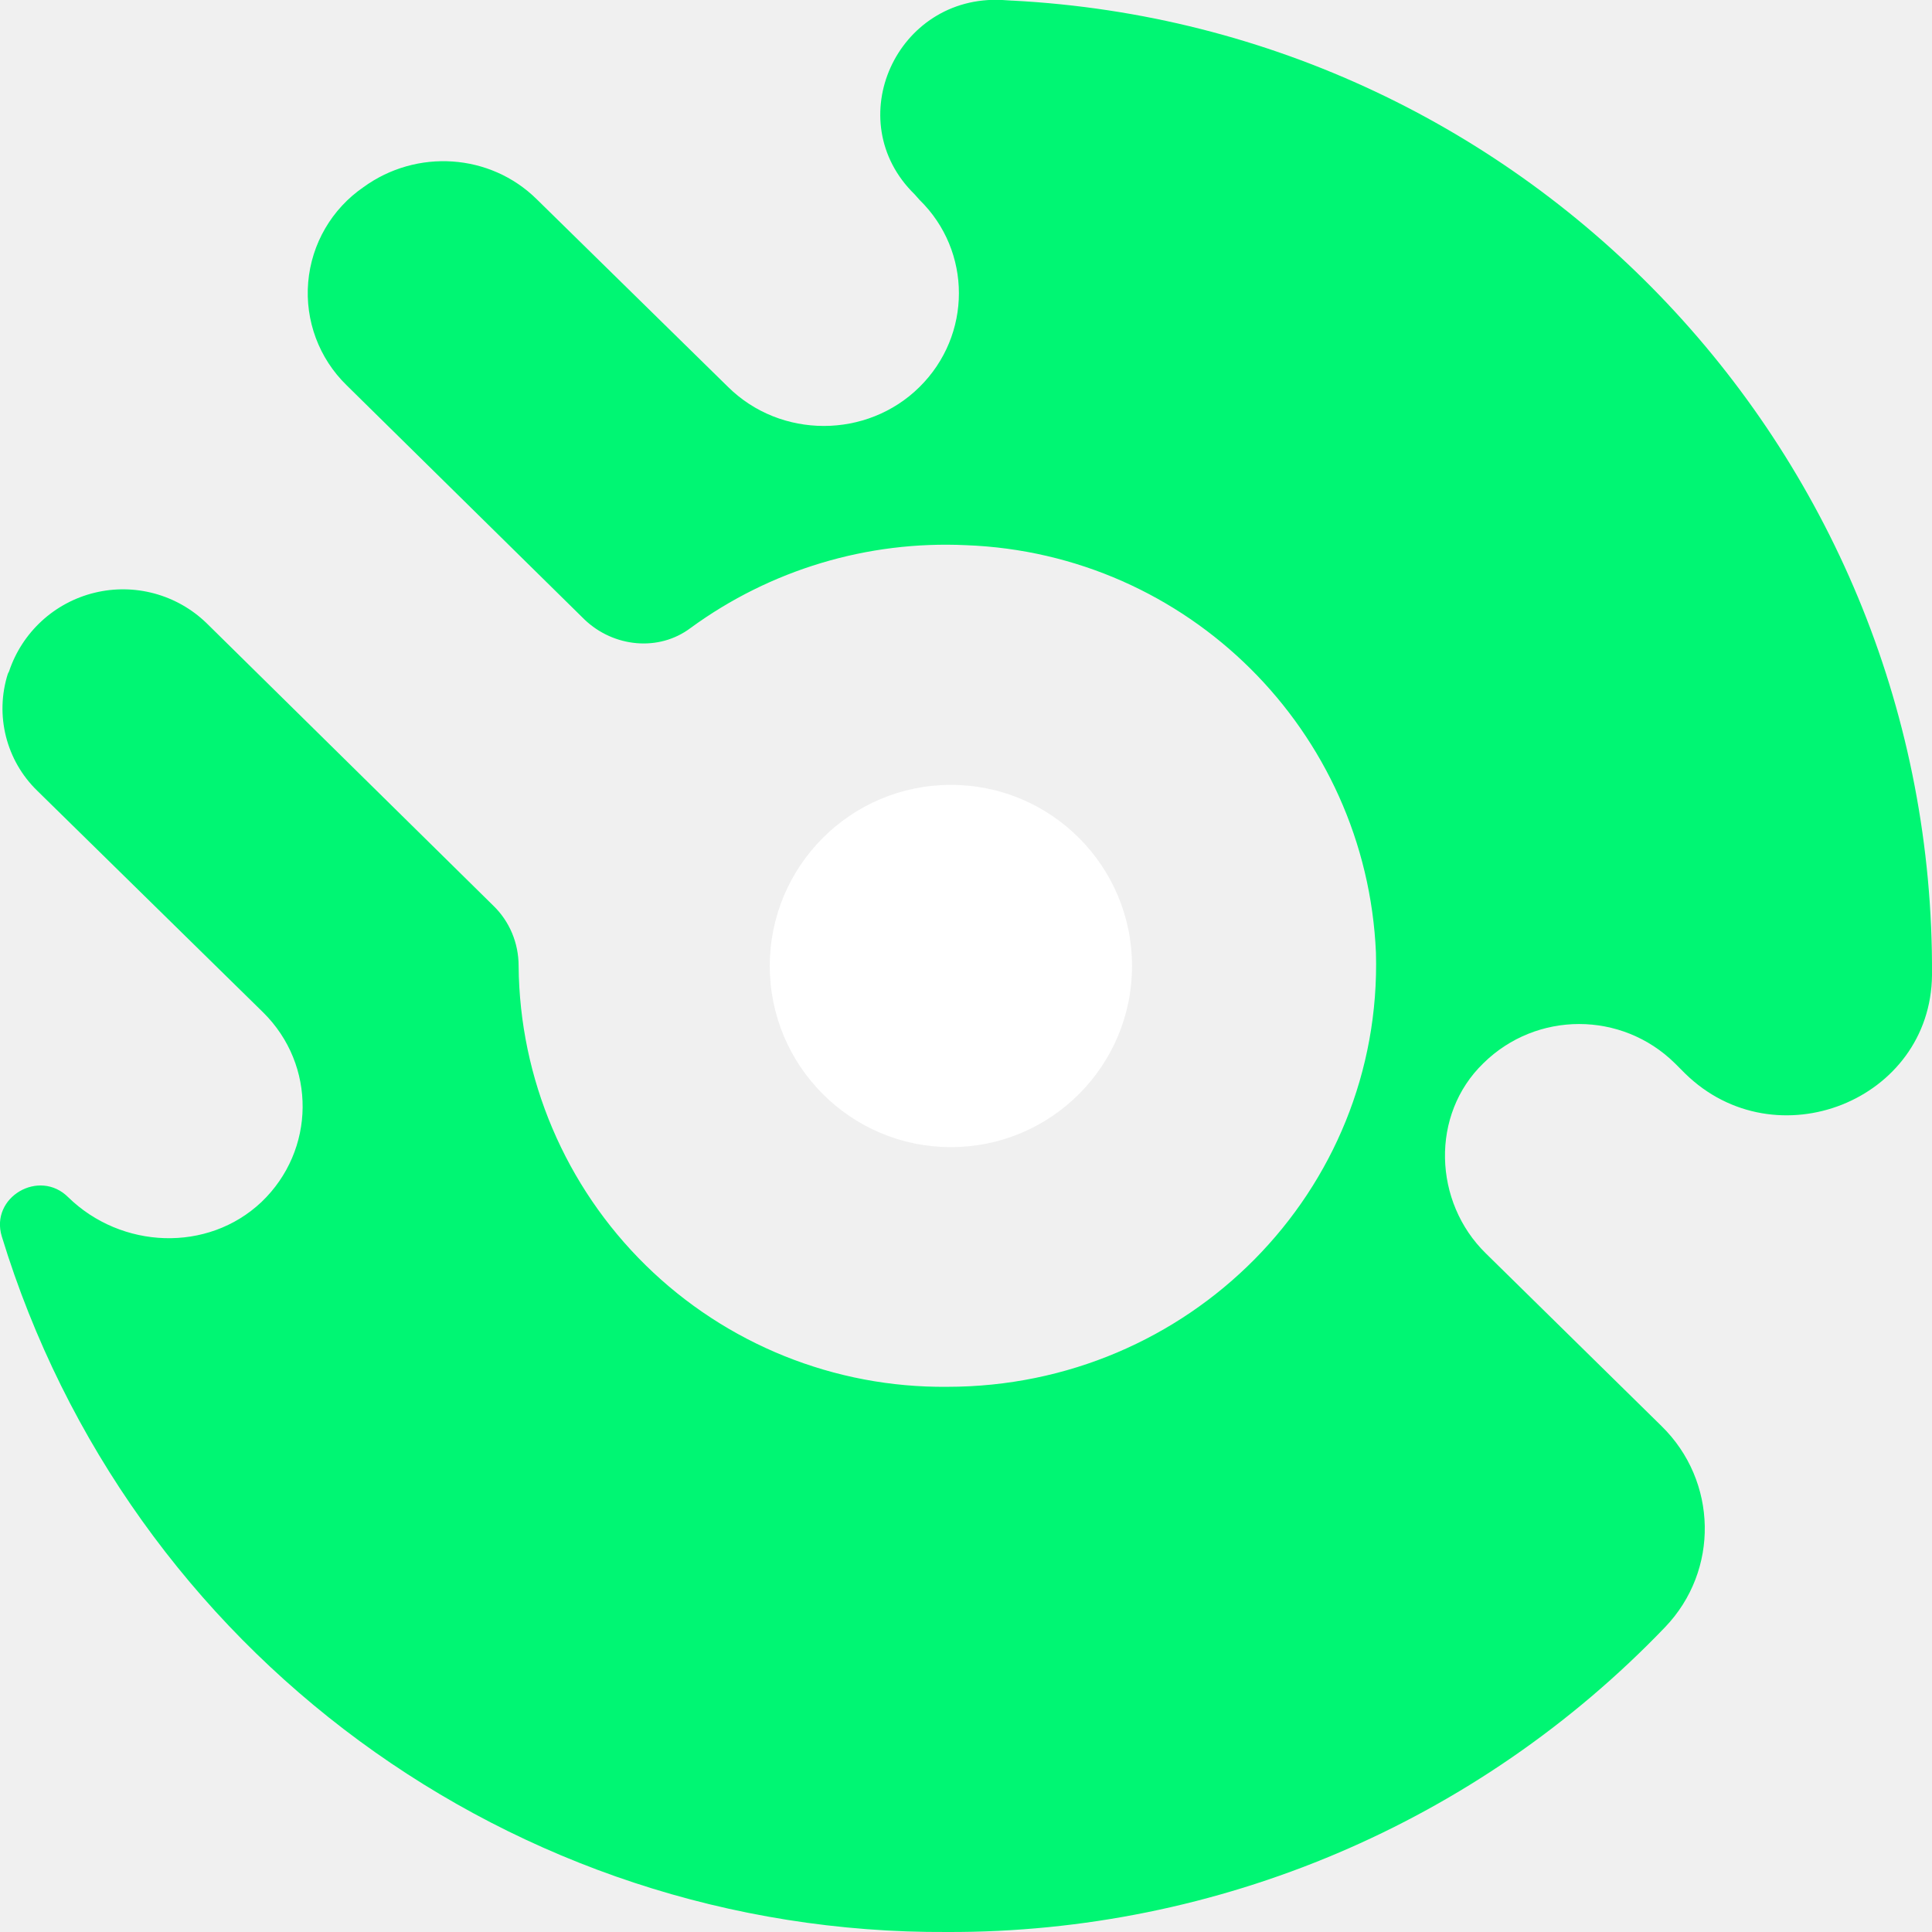
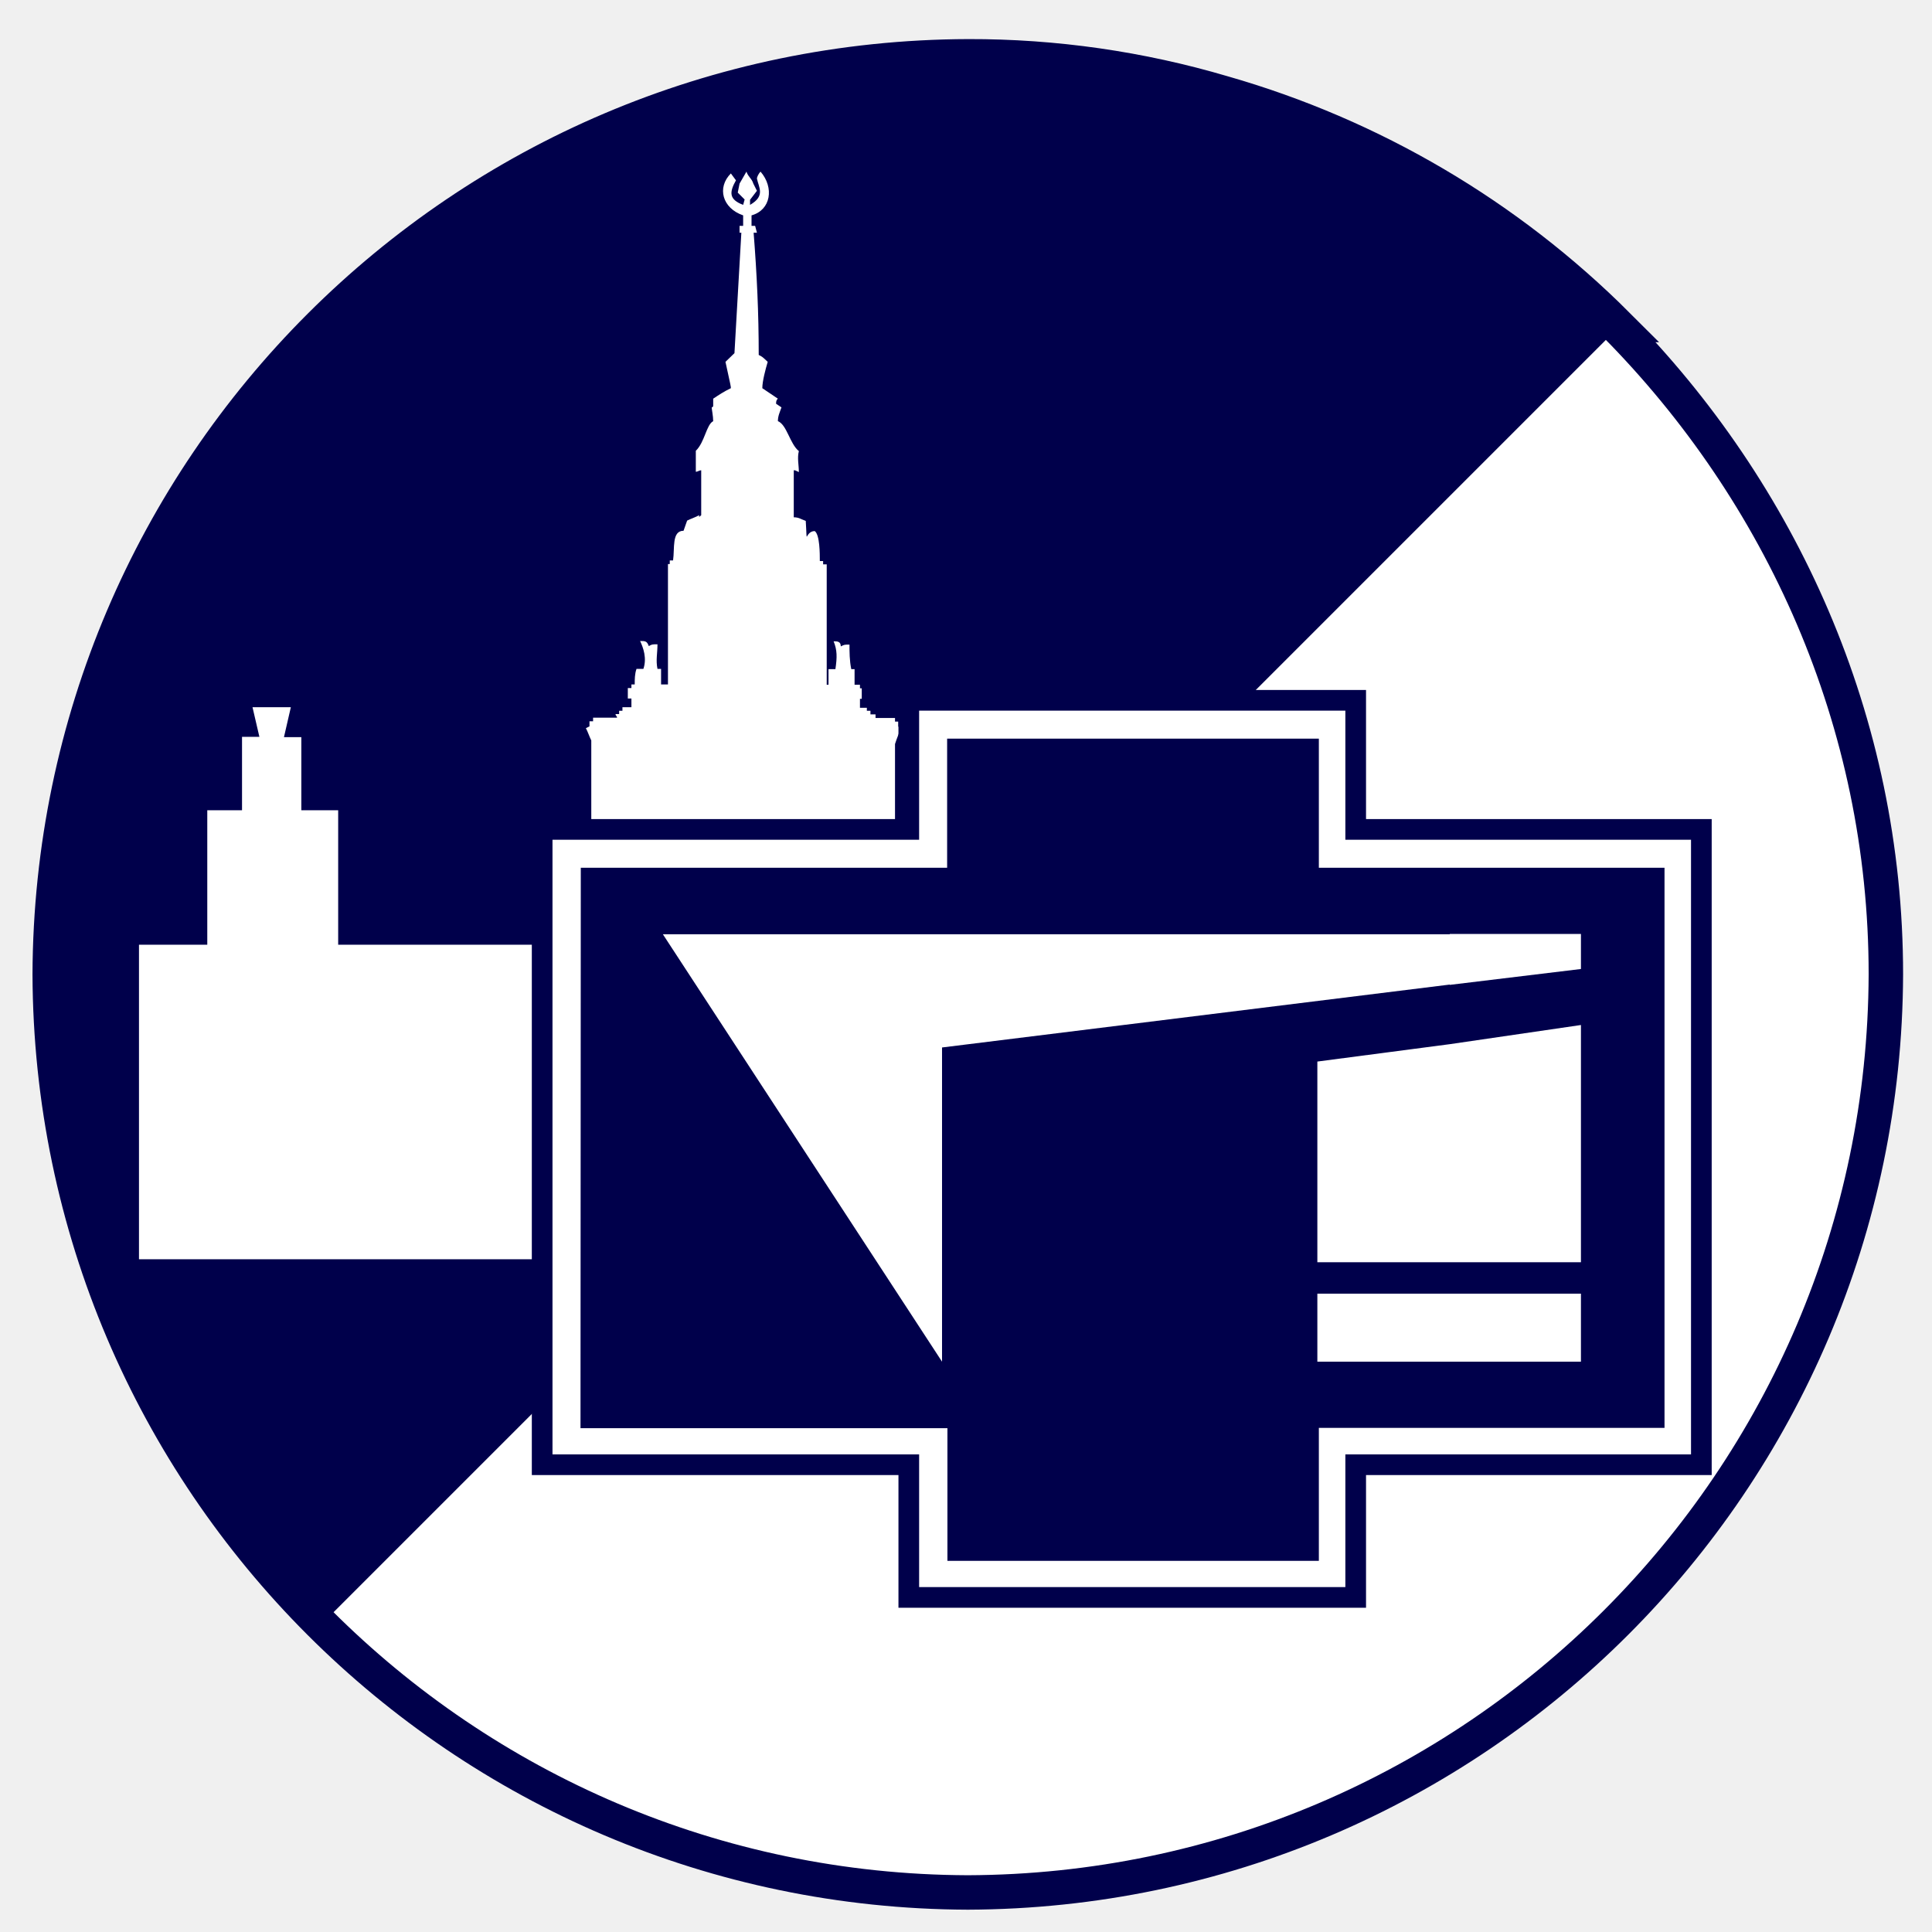
- <svg xmlns="http://www.w3.org/2000/svg" viewBox="0 0 32 32">
-   <path fill="#00F673" d="M16.77.01A16.07 16.07 0 0 1 32 16.15c-.02 2.08-2.59 3.1-4.09 1.63l-.17-.17a2.26 2.26 0 0 0-3.17 0c-.88.85-.83 2.3.04 3.15l2.91 2.86c.93.91.96 2.39.06 3.33A16.4 16.4 0 0 1 15.69 32 16.28 16.28 0 0 1 .03 20.48c-.2-.65.62-1.13 1.1-.65.88.86 2.31.92 3.2.08.9-.86.91-2.27.03-3.14L.62 13.1a1.9 1.9 0 0 1-.49-1.94l.02-.04a1.99 1.99 0 0 1 3.27-.8L8.17 15c.27.26.42.62.42 1a7.03 7.03 0 0 0 7.1 6.97c4 0 7.21-3.24 7.1-7.19A7.06 7.06 0 0 0 16 9.03a7.16 7.16 0 0 0-4.56 1.37c-.53.4-1.28.32-1.76-.14L5.74 6.38a2.13 2.13 0 0 1 .28-3.28c.88-.64 2.1-.56 2.87.2l3.17 3.11c.87.86 2.3.86 3.17 0 .87-.86.87-2.25 0-3.1l-.08-.09C13.9 2 14.85-.09 16.6 0l.16.01Z" />
-   <path fill="#fff" d="M18.75 16a3 3 0 1 1-6 0 3 3 0 0 1 6 0Z" />
+ <svg xmlns="http://www.w3.org/2000/svg" width="86" height="86" viewBox="0 0 64.5 64.5">
+   <clipPath id="a">
+     <path d="M-69.5 795.25h595v-841h-595Z" />
+   </clipPath>
+   <g clip-path="url(#a)">
+     <path fill="#fff" fill-rule="evenodd" d="M53.94 10.85H54A30.5 30.5 0 0 0 40.83 3.1a29.74 29.74 0 0 0-8.5-1.22A30.76 30.76 0 0 0 1.66 32.53a30.76 30.76 0 0 0 30.65 30.65 30.76 30.76 0 0 0 30.65-30.65c0-8.45-3.5-16.09-9.03-21.68" />
+     <path fill="none" stroke="#00004b" stroke-width="1.15" d="M53.94 10.85H54A30.5 30.5 0 0 0 40.83 3.1a29.74 29.74 0 0 0-8.5-1.22A30.76 30.76 0 0 0 1.66 32.53a30.76 30.76 0 0 0 30.65 30.65 30.76 30.76 0 0 0 30.65-30.65c0-8.45-3.5-16.09-9.03-21.68Z" />
+     <path fill="#00004b" fill-rule="evenodd" d="M53.88 11.08a30.63 30.63 0 0 0-43.3 0 30.63 30.63 0 0 0 0 43.3Z" />
+     <path fill="#fff" fill-rule="evenodd" d="M6.92 27.05h1.16V24.6h.58l-.23-.99h1.28l-.23 1h.58v2.44h1.23v4.49h8.45v-6.82c-.06-.12-.12-.3-.18-.41l.12-.06v-.17h.12v-.12h.8c0-.06-.05-.06-.05-.12h.12v-.11h.11v-.12h.3v-.29h-.12v-.35h.12v-.12h.11c0-.17 0-.35.06-.52h.23c.12-.35 0-.7-.11-.93.17 0 .23 0 .29.17.11-.06.11-.06.29-.06 0 .3-.06.53 0 .82h.12v.52h.23v-4.02h.06v-.12h.11c.06-.4-.05-.99.35-.99l.12-.34c.12-.06.3-.12.4-.18v.06l.07-.06V15.7c-.06 0-.12.05-.18.05v-.7c.3-.29.35-.87.58-.99 0-.17-.05-.4-.05-.46 0 0 .05 0 .05-.06v-.23c.18-.12.36-.24.59-.35 0-.06 0-.06-.18-.88l.3-.29.23-4.02h-.06v-.23h.12v-.35c-.7-.24-.88-.93-.41-1.4l.17.23c-.23.41-.23.64.24.82l.05-.18-.23-.23.06-.3.23-.4c.06.18.18.23.23.4l.12.24-.23.3v.17c.52-.3.29-.58.23-.88 0-.05.06-.17.12-.23.46.53.35 1.28-.3 1.46v.35h.12l.06.23h-.11c.11 1.4.17 2.68.17 4.08.12.06.12.06.3.23-.07.24-.18.64-.18.88l.52.35c-.06.05-.06.11-.06.17l.18.12c-.06.17-.12.29-.12.46.3.12.4.76.7 1-.06.23 0 .46 0 .7-.12-.06-.12-.06-.17-.06v1.57c.17 0 .23.06.4.12.06.93-.05.34.3.34.17.12.17.76.17 1h.11v.11h.12v4.02h.06v-.52h.23c.06-.4.06-.64-.06-.93.12 0 .24 0 .24.17.12-.06.12-.06.29-.06 0 .24 0 .53.06.82h.11v.52h.18v.12h.06v.35h-.06v.3h.23v.1h.12v.12h.17v.12h.65v.12h.11v.17h.06c0 .18-.12.4-.17.58v6.7h2.62v10.5H4.64v-10.5h2.28Z" />
+     <path fill="#fff" fill-rule="evenodd" d="M18.1 27.69h12.24v-4.31h14.92v4.3H56.8V48.9H45.26v4.43H30.34V48.9H18.1Z" />
+     <path fill="none" stroke="#00004b" stroke-width=".69" d="M18.1 27.69h12.24v-4.31h14.92v4.31H56.8V48.9H45.26v4.43H30.34V48.9H18.1V27.69Z" />
+     <path fill="#00004b" fill-rule="evenodd" d="M19.39 28.97h12.23v-4.31h12.41v4.31h11.54v18.7H44.03v4.44h-12.4v-4.43H19.38Z" />
+     <path fill="#fff" fill-rule="evenodd" d="M48.4 34.86v7.28h-4.42v-6.7Zm0-3.67H22.13l9.32 14.27V34.97l16.95-2.1Zm-4.42 12h4.42v2.27h-4.42Zm4.42-10.31v-1.7h4.38v1.17Zm0 9.26v-7.28l4.38-.64v7.92Zm0 1.05h4.38v2.27H48.4Z" />
+   </g>
</svg>
